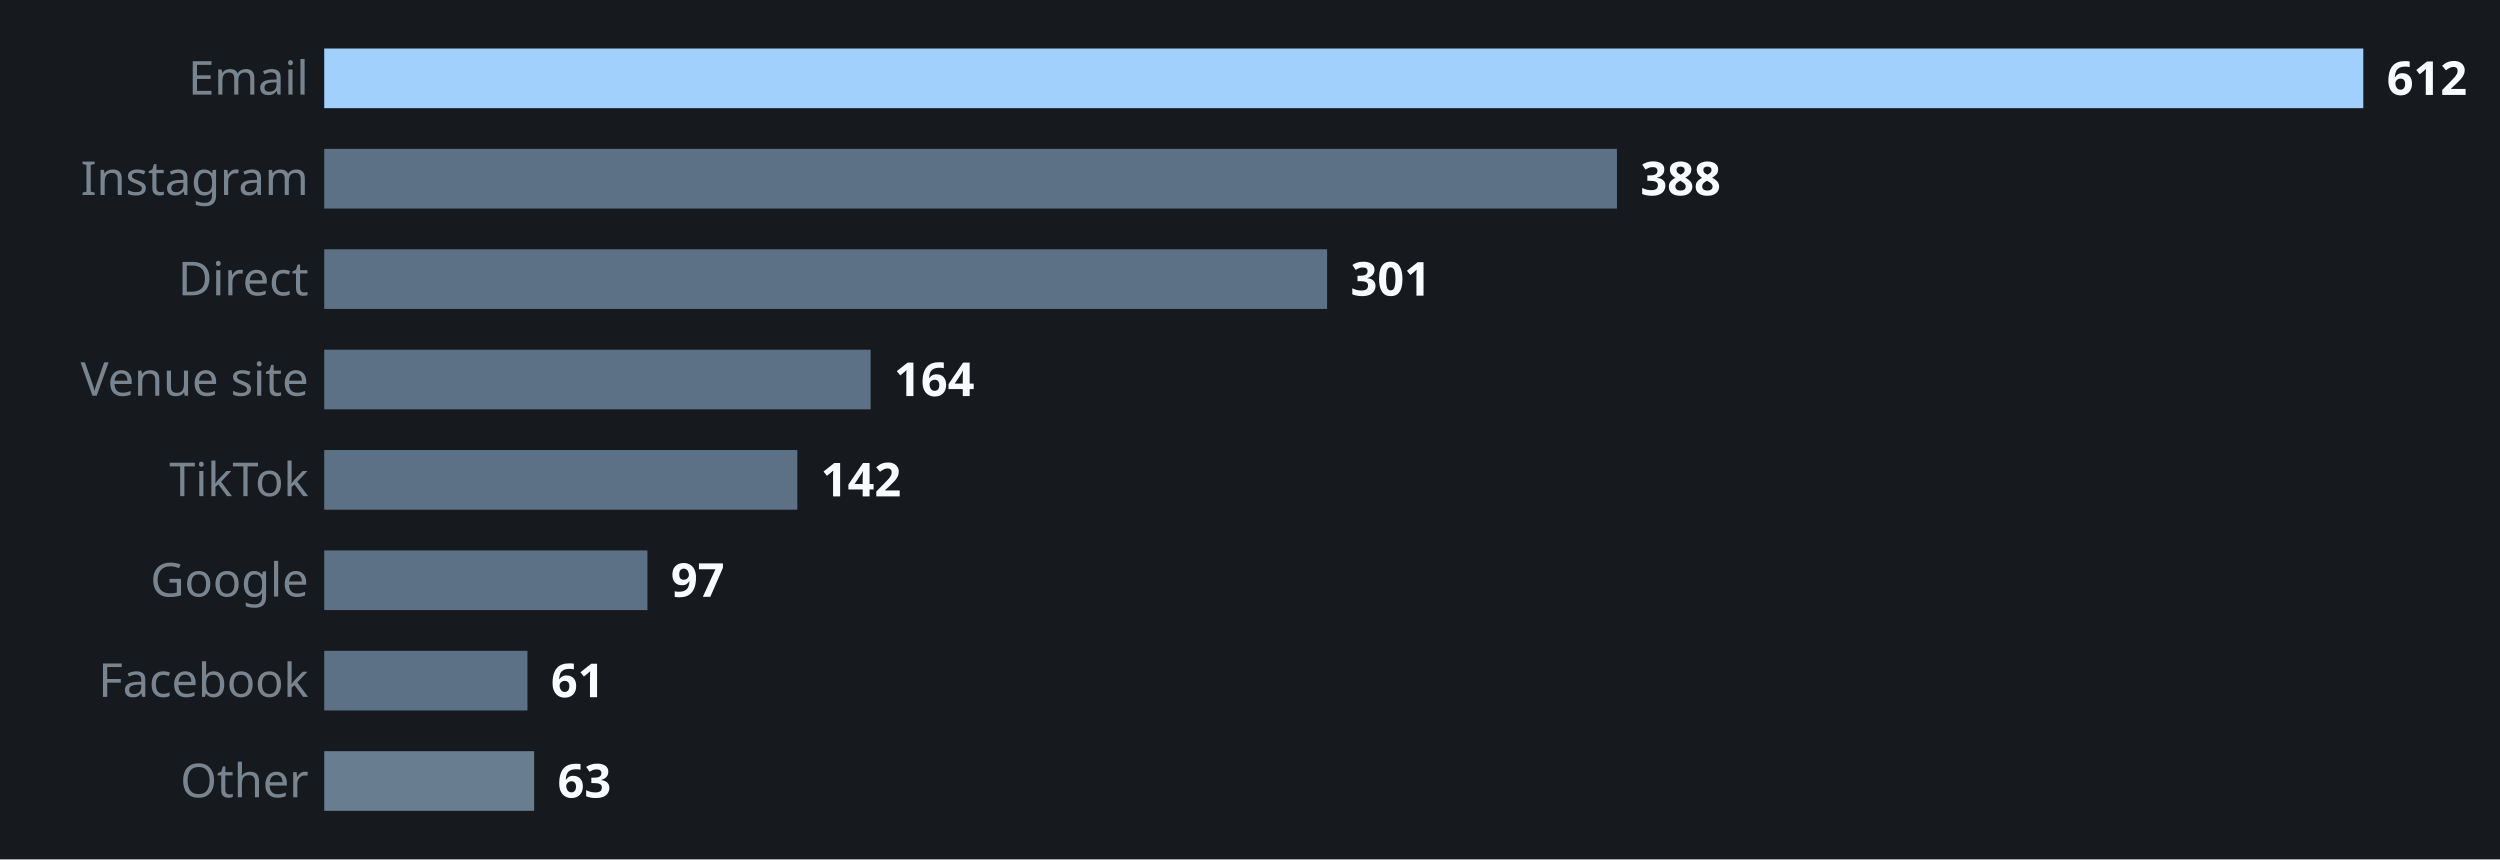
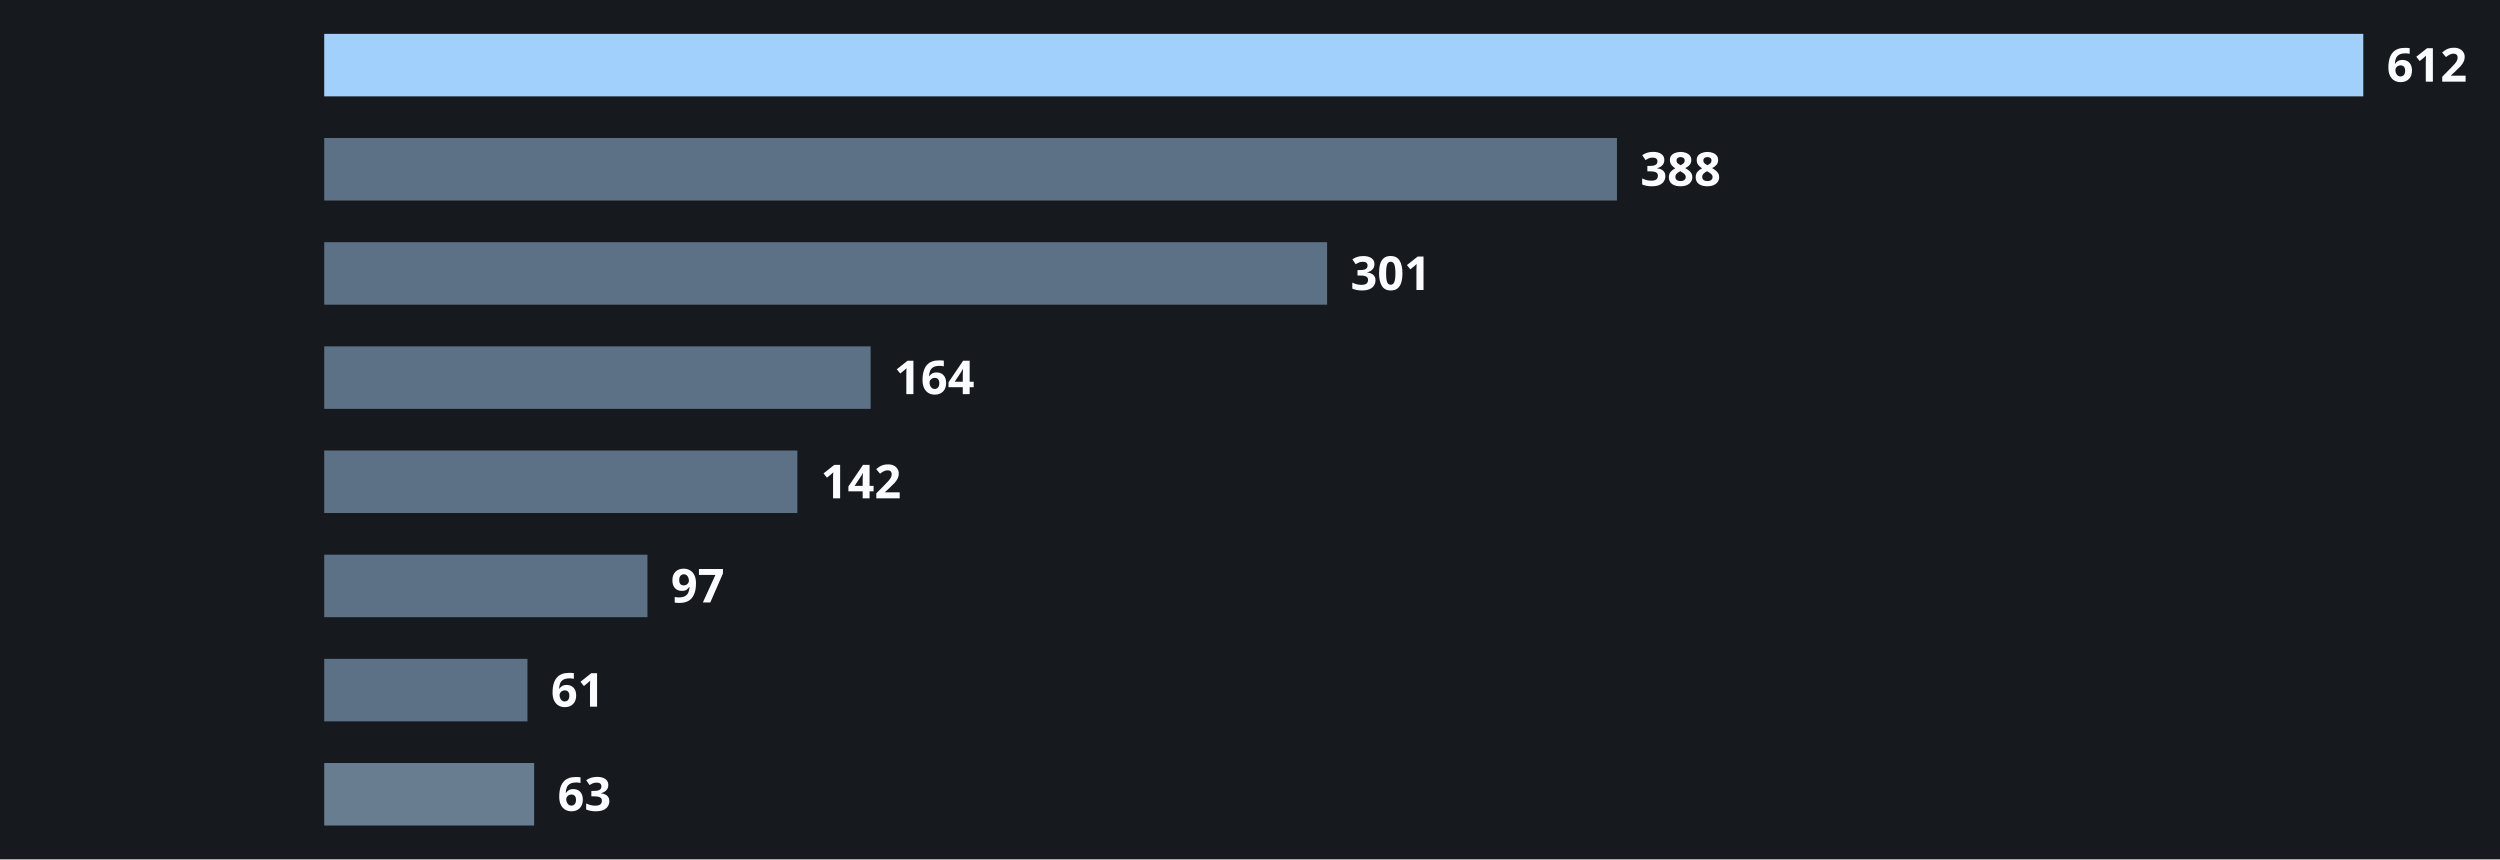
<svg xmlns="http://www.w3.org/2000/svg" class="ts-chart" width="640" height="220" viewBox="0 0 640 220" role="img" aria-roledescription="chart" aria-label="Email brings in a third of orders" style="font-family:Intermission,system-ui,sans-serif;font-size:12px;font-variant-numeric:tabular-nums;color:#a6b6c5;background:#161a1e;display:block;overflow:visible">
  <style>[data-ts-key^="label-"]{paint-order:stroke;stroke:#161a1e;stroke-width:3px;stroke-linejoin:round}</style>
  <rect x="0" y="0" width="640" height="220" fill="#161a1e" />
  <g data-ts-key="marks" class="ts-chart__marks">
    <g data-ts-key="series-1" class="ts-chart__bar ts-chart__bar-x" aria-hidden="true">
-       <rect data-ts-key="series-1:string:6:Orders:string:5:Email" fill="#a1d0fc" stroke="none" stroke-dasharray="none" x="83" y="12.42" width="522" height="15.27" />
+       <rect data-ts-key="series-1:string:6:Orders:string:5:Email" fill="#a1d0fc" stroke="none" stroke-dasharray="none" x="83" y="8.67" width="522" height="16" />
    </g>
    <g data-ts-key="series-2" class="ts-chart__bar ts-chart__bar-x" aria-hidden="true">
-       <rect data-ts-key="series-2:string:6:Orders:string:9:Instagram" fill="#5c7185" stroke="none" stroke-dasharray="none" x="83" y="38.12" width="330.94" height="15.27" />
-       <rect data-ts-key="series-2:string:6:Orders:string:6:Direct" fill="#5c7185" stroke="none" stroke-dasharray="none" x="83" y="63.82" width="256.74" height="15.27" />
-       <rect data-ts-key="series-2:string:6:Orders:string:10:Venue site" fill="#5c7185" stroke="none" stroke-dasharray="none" x="83" y="89.52" width="139.88" height="15.27" />
-       <rect data-ts-key="series-2:string:6:Orders:string:6:TikTok" fill="#5c7185" stroke="none" stroke-dasharray="none" x="83" y="115.21" width="121.12" height="15.27" />
-       <rect data-ts-key="series-2:string:6:Orders:string:6:Google" fill="#5c7185" stroke="none" stroke-dasharray="none" x="83" y="140.91" width="82.74" height="15.27" />
-       <rect data-ts-key="series-2:string:6:Orders:string:8:Facebook" fill="#5c7185" stroke="none" stroke-dasharray="none" x="83" y="166.61" width="52.03" height="15.27" />
+       <rect data-ts-key="series-2:string:6:Orders:string:9:Instagram" fill="#5c7185" stroke="none" stroke-dasharray="none" x="83" y="35.33" width="330.94" height="16" />
+       <rect data-ts-key="series-2:string:6:Orders:string:6:Direct" fill="#5c7185" stroke="none" stroke-dasharray="none" x="83" y="62" width="256.74" height="16" />
+       <rect data-ts-key="series-2:string:6:Orders:string:10:Venue site" fill="#5c7185" stroke="none" stroke-dasharray="none" x="83" y="88.67" width="139.88" height="16" />
+       <rect data-ts-key="series-2:string:6:Orders:string:6:TikTok" fill="#5c7185" stroke="none" stroke-dasharray="none" x="83" y="115.33" width="121.12" height="16" />
+       <rect data-ts-key="series-2:string:6:Orders:string:6:Google" fill="#5c7185" stroke="none" stroke-dasharray="none" x="83" y="142" width="82.74" height="16" />
+       <rect data-ts-key="series-2:string:6:Orders:string:8:Facebook" fill="#5c7185" stroke="none" stroke-dasharray="none" x="83" y="168.67" width="52.03" height="16" />
    </g>
    <g data-ts-key="series-other" class="ts-chart__bar ts-chart__bar-x" aria-hidden="true">
-       <rect data-ts-key="series-other:string:6:Orders:string:5:Other" fill="#697d91" stroke="none" stroke-dasharray="none" x="83" y="192.3" width="53.74" height="15.27" />
+       <rect data-ts-key="series-other:string:6:Orders:string:5:Other" fill="#697d91" stroke="none" stroke-dasharray="none" x="83" y="195.33" width="53.74" height="16" />
+     </g>
+     <g data-ts-key="label-category" class="ts-chart__text" aria-hidden="true">
+       <text data-ts-key="label-category:object:null:string:19:[&quot;Email&quot;,0,&quot;Email&quot;]" fill="#a6b6c5" x="75" y="16.67" text-anchor="end" dominant-baseline="middle" font-size="12" font-family="inherit" />
+       <text data-ts-key="label-category:object:null:string:27:[&quot;Instagram&quot;,0,&quot;Instagram&quot;]" fill="#a6b6c5" x="75" y="43.33" text-anchor="end" dominant-baseline="middle" font-size="12" font-family="inherit" />
+       <text data-ts-key="label-category:object:null:string:21:[&quot;Direct&quot;,0,&quot;Direct&quot;]" fill="#a6b6c5" x="75" y="70" text-anchor="end" dominant-baseline="middle" font-size="12" font-family="inherit" />
+       <text data-ts-key="label-category:object:null:string:29:[&quot;Venue site&quot;,0,&quot;Venue site&quot;]" fill="#a6b6c5" x="75" y="96.67" text-anchor="end" dominant-baseline="middle" font-size="12" font-family="inherit" />
+       <text data-ts-key="label-category:object:null:string:21:[&quot;TikTok&quot;,0,&quot;TikTok&quot;]" fill="#a6b6c5" x="75" y="123.33" text-anchor="end" dominant-baseline="middle" font-size="12" font-family="inherit" />
+       <text data-ts-key="label-category:object:null:string:21:[&quot;Google&quot;,0,&quot;Google&quot;]" fill="#a6b6c5" x="75" y="150" text-anchor="end" dominant-baseline="middle" font-size="12" font-family="inherit" />
+       <text data-ts-key="label-category:object:null:string:25:[&quot;Facebook&quot;,0,&quot;Facebook&quot;]" fill="#a6b6c5" x="75" y="176.67" text-anchor="end" dominant-baseline="middle" font-size="12" font-family="inherit" />
+       <text data-ts-key="label-category:object:null:string:19:[&quot;Other&quot;,0,&quot;Other&quot;]" fill="#a6b6c5" x="75" y="203.33" text-anchor="end" dominant-baseline="middle" font-size="12" font-family="inherit" />
    </g>
    <g data-ts-key="label-values" class="ts-chart__text" aria-hidden="true">
-       <text data-ts-key="label-values:object:null:string:5:Email" fill="#fafcff" x="611" y="20.06" text-anchor="start" dominant-baseline="middle" font-size="12" font-weight="600" font-family="inherit">612</text>
-       <text data-ts-key="label-values:object:null:string:9:Instagram" fill="#fafcff" x="419.94" y="45.76" text-anchor="start" dominant-baseline="middle" font-size="12" font-weight="600" font-family="inherit">388</text>
-       <text data-ts-key="label-values:object:null:string:6:Direct" fill="#fafcff" x="345.74" y="71.45" text-anchor="start" dominant-baseline="middle" font-size="12" font-weight="600" font-family="inherit">301</text>
-       <text data-ts-key="label-values:object:null:string:10:Venue site" fill="#fafcff" x="228.88" y="97.15" text-anchor="start" dominant-baseline="middle" font-size="12" font-weight="600" font-family="inherit">164</text>
-       <text data-ts-key="label-values:object:null:string:6:TikTok" fill="#fafcff" x="210.12" y="122.85" text-anchor="start" dominant-baseline="middle" font-size="12" font-weight="600" font-family="inherit">142</text>
-       <text data-ts-key="label-values:object:null:string:6:Google" fill="#fafcff" x="171.74" y="148.55" text-anchor="start" dominant-baseline="middle" font-size="12" font-weight="600" font-family="inherit">97</text>
-       <text data-ts-key="label-values:object:null:string:8:Facebook" fill="#fafcff" x="141.03" y="174.24" text-anchor="start" dominant-baseline="middle" font-size="12" font-weight="600" font-family="inherit">61</text>
-       <text data-ts-key="label-values:object:null:string:5:Other" fill="#fafcff" x="142.74" y="199.94" text-anchor="start" dominant-baseline="middle" font-size="12" font-weight="600" font-family="inherit">63</text>
+       <text data-ts-key="label-values:object:null:string:5:Email" fill="#fafcff" x="611" y="16.67" text-anchor="start" dominant-baseline="middle" font-size="12" font-weight="600" font-family="inherit">612</text>
+       <text data-ts-key="label-values:object:null:string:9:Instagram" fill="#fafcff" x="419.94" y="43.33" text-anchor="start" dominant-baseline="middle" font-size="12" font-weight="600" font-family="inherit">388</text>
+       <text data-ts-key="label-values:object:null:string:6:Direct" fill="#fafcff" x="345.74" y="70" text-anchor="start" dominant-baseline="middle" font-size="12" font-weight="600" font-family="inherit">301</text>
+       <text data-ts-key="label-values:object:null:string:10:Venue site" fill="#fafcff" x="228.88" y="96.67" text-anchor="start" dominant-baseline="middle" font-size="12" font-weight="600" font-family="inherit">164</text>
+       <text data-ts-key="label-values:object:null:string:6:TikTok" fill="#fafcff" x="210.12" y="123.33" text-anchor="start" dominant-baseline="middle" font-size="12" font-weight="600" font-family="inherit">142</text>
+       <text data-ts-key="label-values:object:null:string:6:Google" fill="#fafcff" x="171.74" y="150" text-anchor="start" dominant-baseline="middle" font-size="12" font-weight="600" font-family="inherit">97</text>
+       <text data-ts-key="label-values:object:null:string:8:Facebook" fill="#fafcff" x="141.03" y="176.67" text-anchor="start" dominant-baseline="middle" font-size="12" font-weight="600" font-family="inherit">61</text>
+       <text data-ts-key="label-values:object:null:string:5:Other" fill="#fafcff" x="142.74" y="203.33" text-anchor="start" dominant-baseline="middle" font-size="12" font-weight="600" font-family="inherit">63</text>
    </g>
  </g>
-   <g data-ts-key="axes" class="ts-chart__axes" aria-hidden="true">
-     <text data-ts-key="y-tick-label:string:5:Email" fill="#a6b6c5" fill-opacity="0.68" x="79" y="20.06" text-anchor="end" dominant-baseline="middle" font-size="12" font-family="inherit">Email</text>
-     <text data-ts-key="y-tick-label:string:9:Instagram" fill="#a6b6c5" fill-opacity="0.68" x="79" y="45.76" text-anchor="end" dominant-baseline="middle" font-size="12" font-family="inherit">Instagram</text>
-     <text data-ts-key="y-tick-label:string:6:Direct" fill="#a6b6c5" fill-opacity="0.68" x="79" y="71.45" text-anchor="end" dominant-baseline="middle" font-size="12" font-family="inherit">Direct</text>
-     <text data-ts-key="y-tick-label:string:10:Venue site" fill="#a6b6c5" fill-opacity="0.68" x="79" y="97.15" text-anchor="end" dominant-baseline="middle" font-size="12" font-family="inherit">Venue site</text>
-     <text data-ts-key="y-tick-label:string:6:TikTok" fill="#a6b6c5" fill-opacity="0.68" x="79" y="122.85" text-anchor="end" dominant-baseline="middle" font-size="12" font-family="inherit">TikTok</text>
-     <text data-ts-key="y-tick-label:string:6:Google" fill="#a6b6c5" fill-opacity="0.68" x="79" y="148.55" text-anchor="end" dominant-baseline="middle" font-size="12" font-family="inherit">Google</text>
-     <text data-ts-key="y-tick-label:string:8:Facebook" fill="#a6b6c5" fill-opacity="0.68" x="79" y="174.24" text-anchor="end" dominant-baseline="middle" font-size="12" font-family="inherit">Facebook</text>
-     <text data-ts-key="y-tick-label:string:5:Other" fill="#a6b6c5" fill-opacity="0.68" x="79" y="199.94" text-anchor="end" dominant-baseline="middle" font-size="12" font-family="inherit">Other</text>
-   </g>
</svg>
